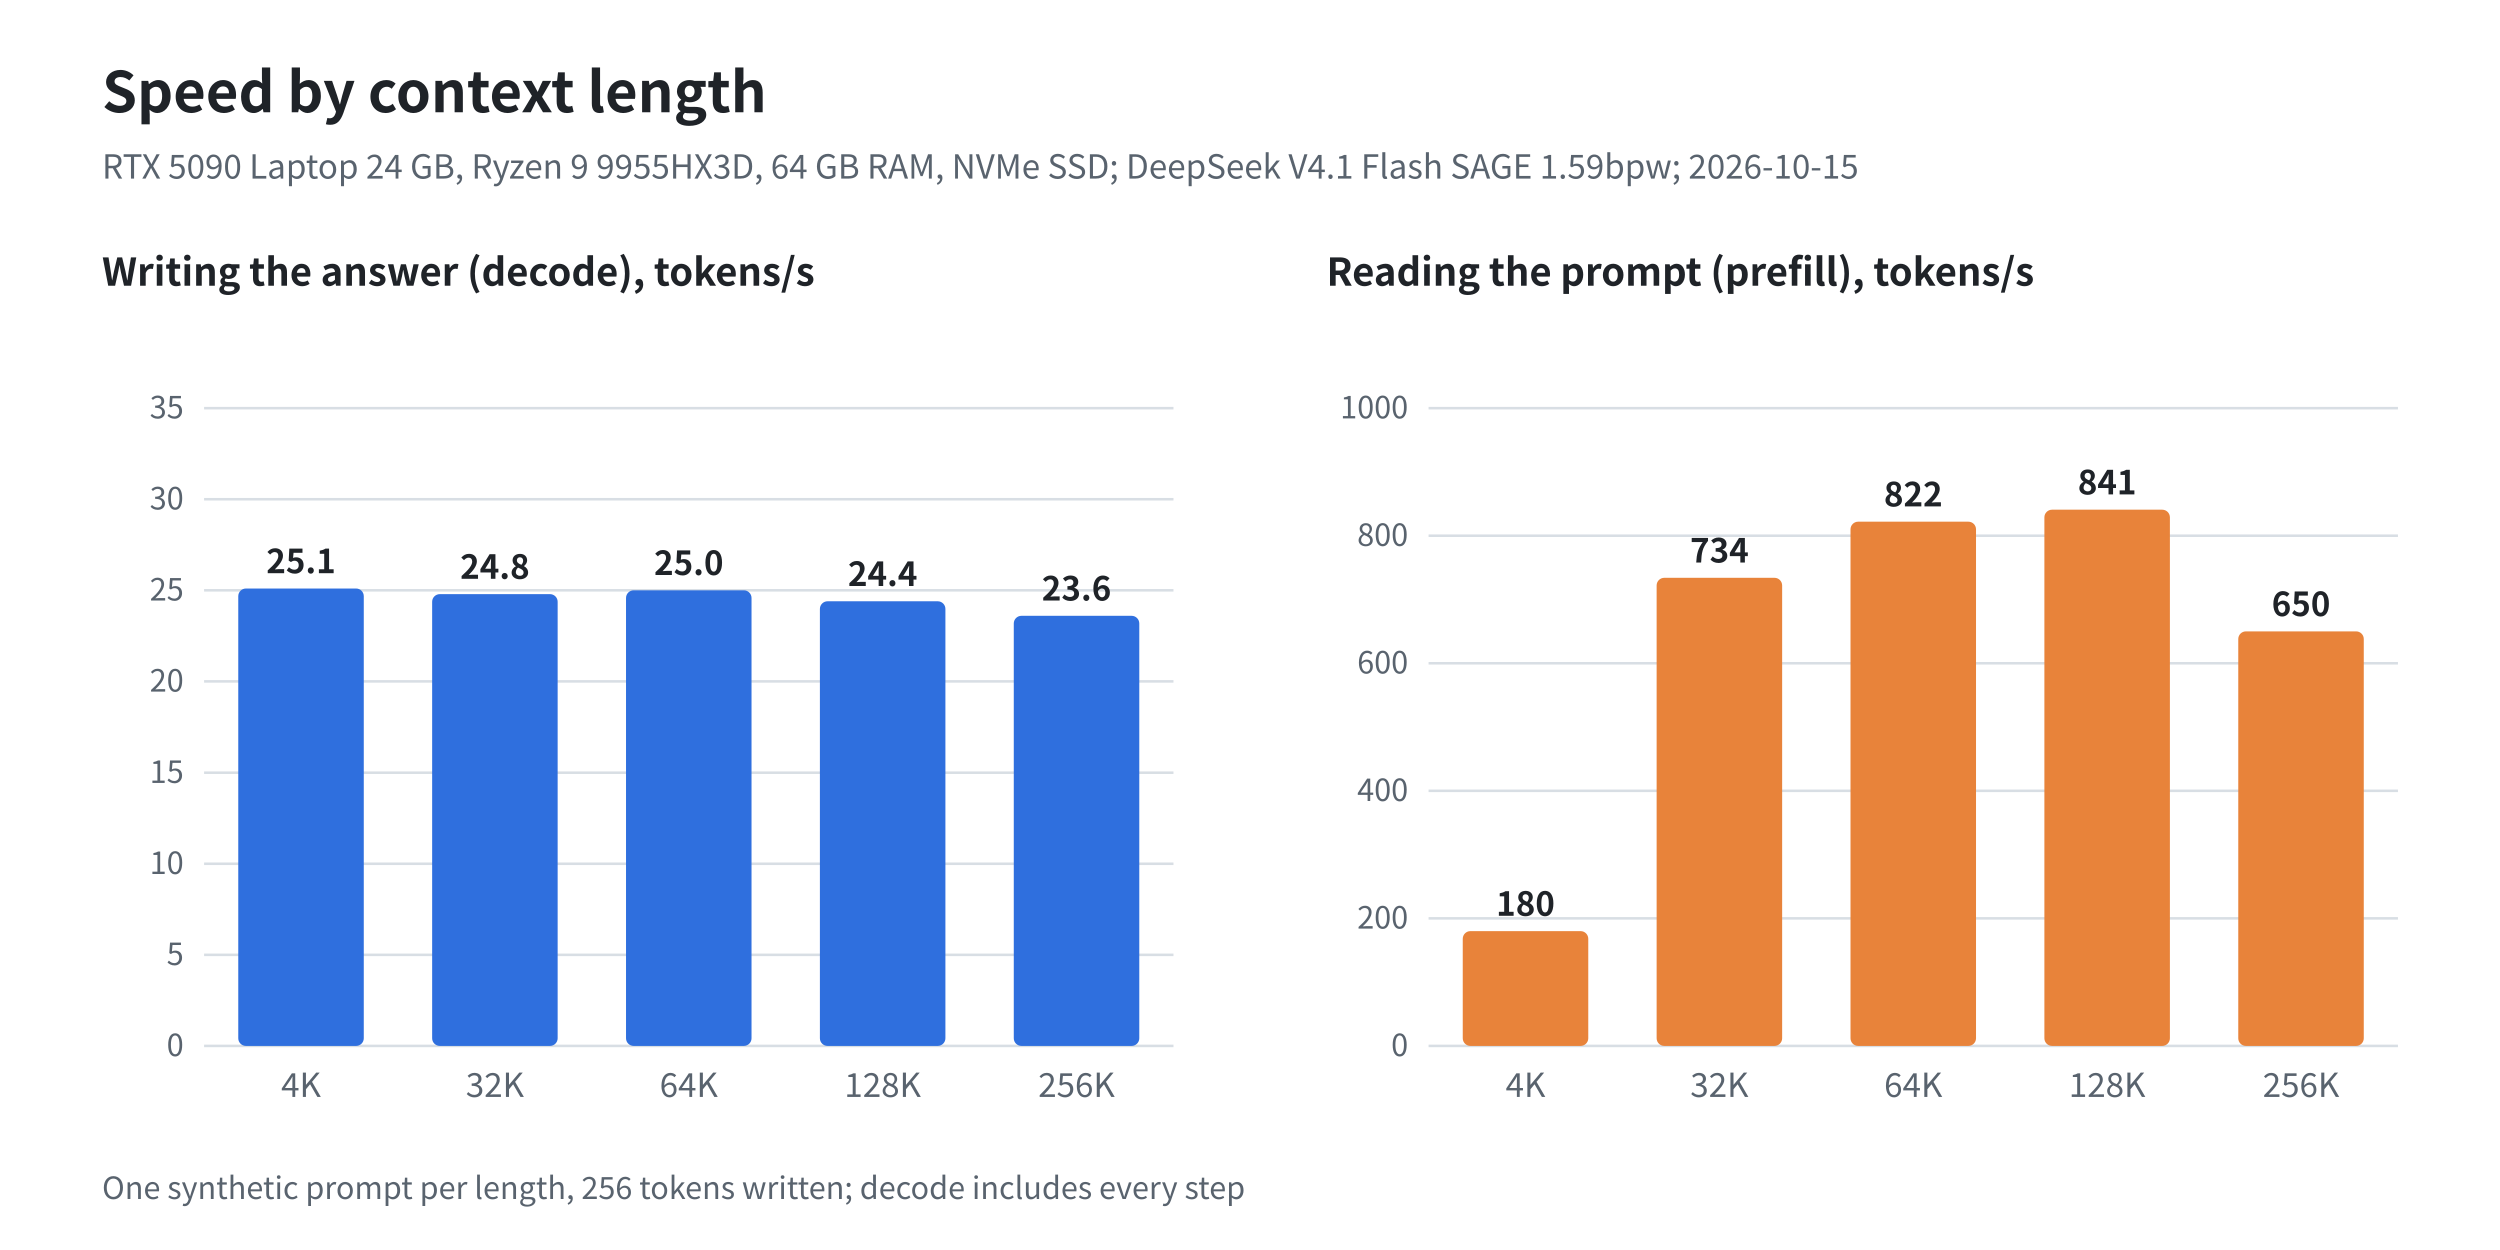
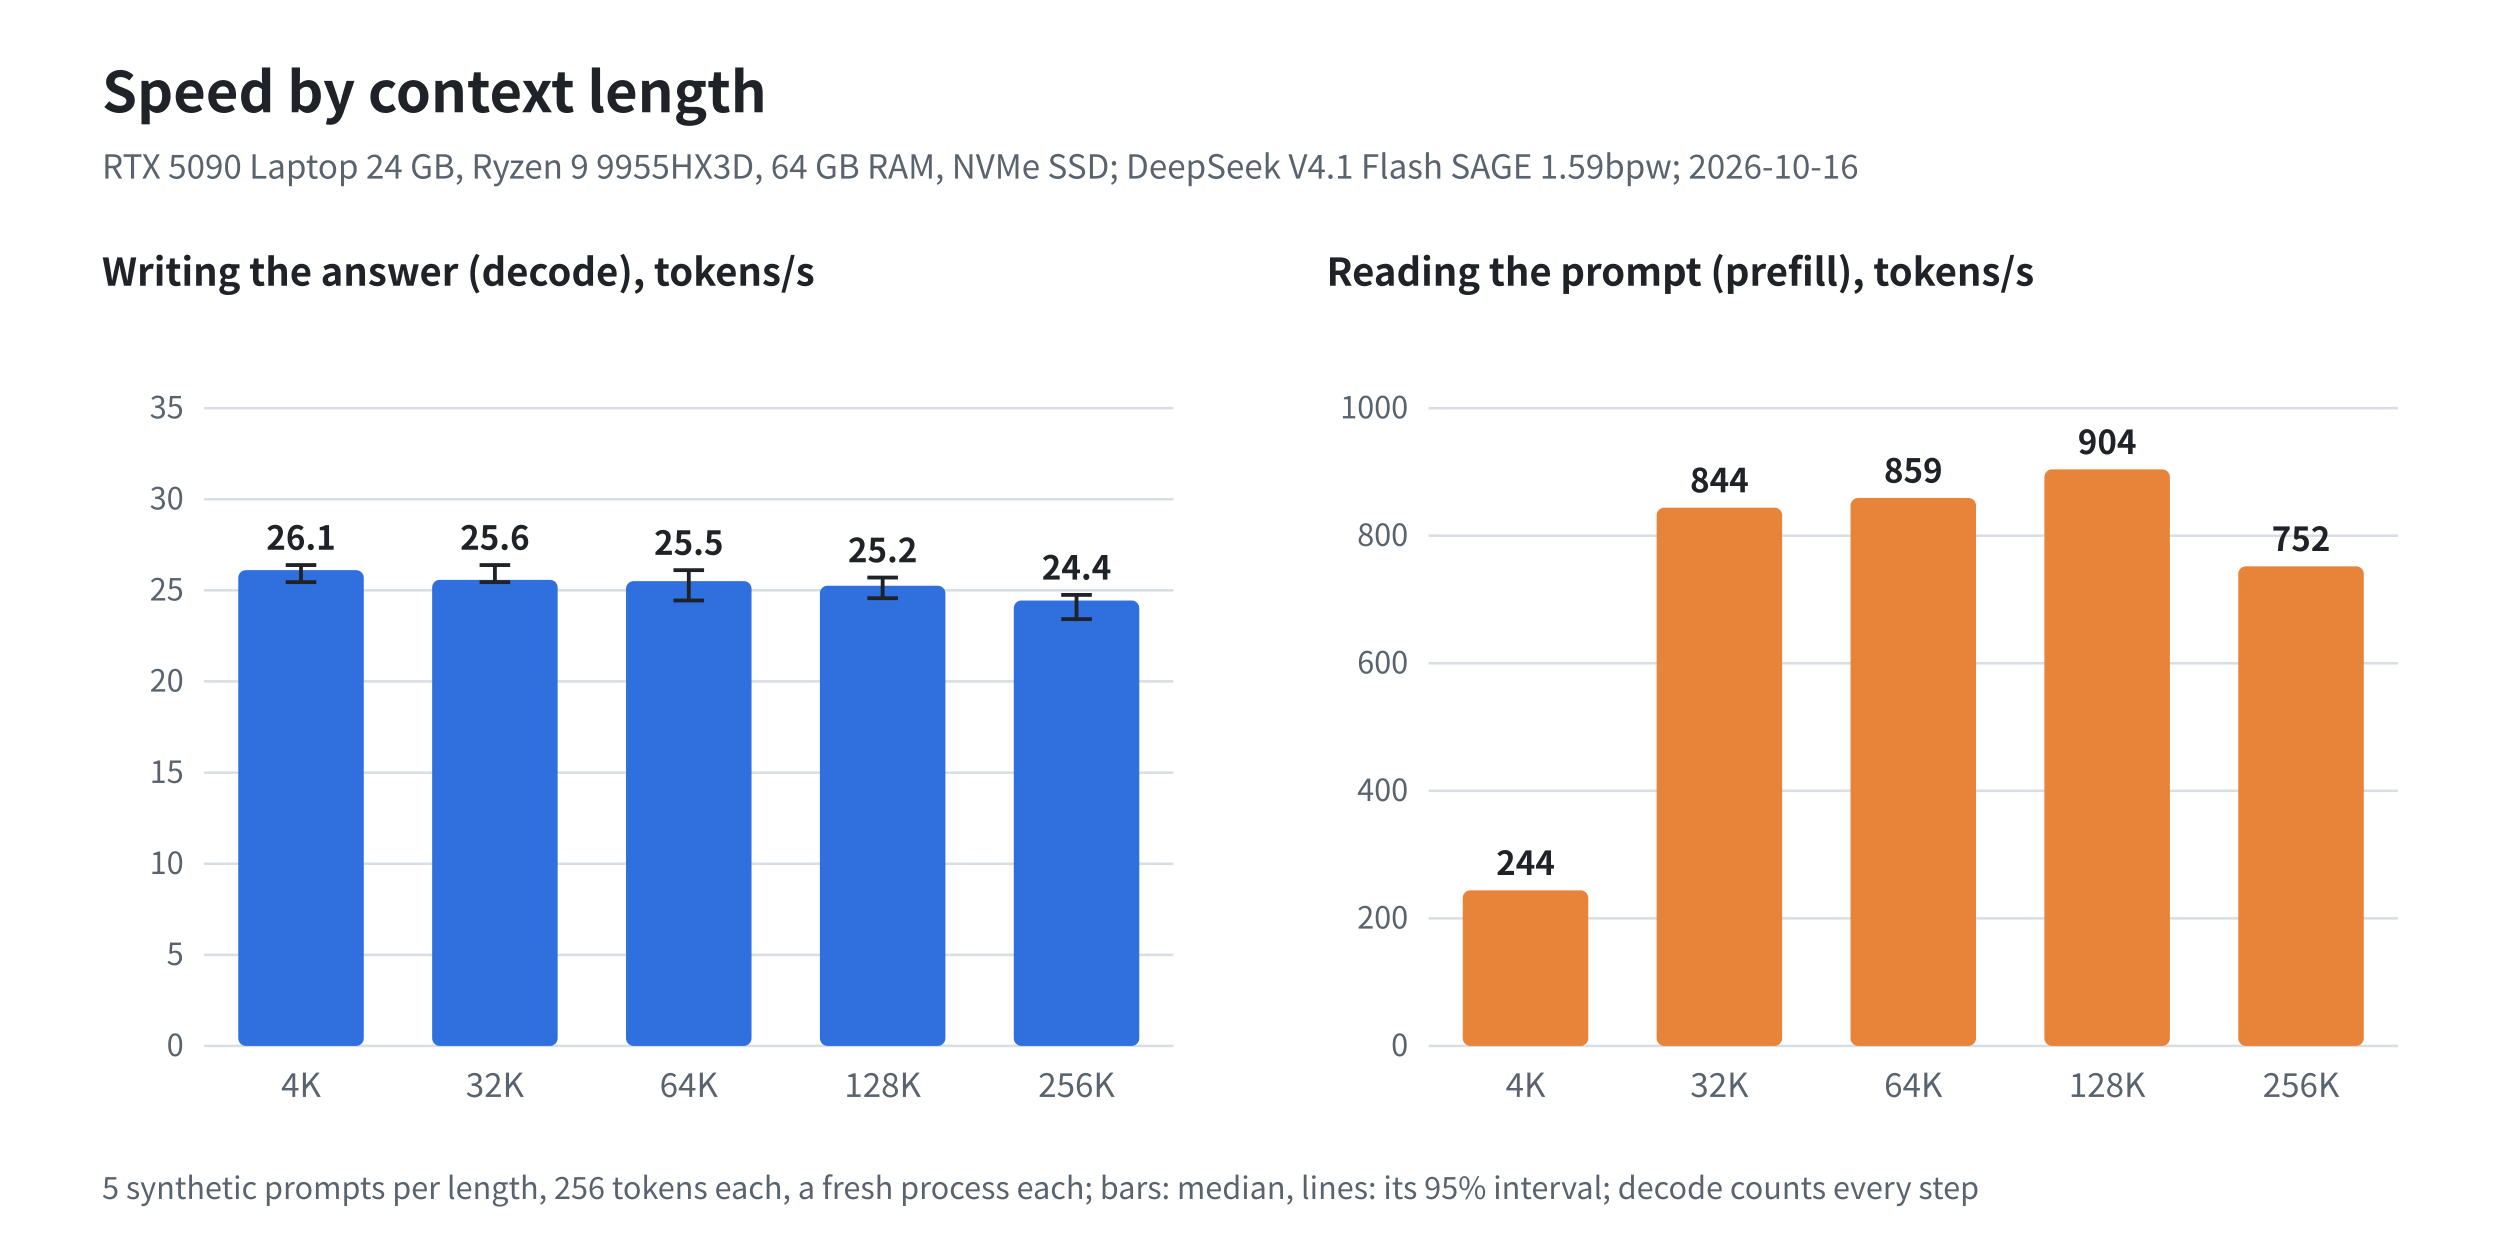
<svg xmlns="http://www.w3.org/2000/svg" viewBox="0 0 980 490" width="980" height="490" role="img" aria-label="Speed by context length">
  <rect width="980" height="490" fill="#ffffff" />
  <g font-family="-apple-system, BlinkMacSystemFont, 'Segoe UI', 'PingFang SC', 'Hiragino Sans GB', 'Microsoft YaHei', 'Noto Sans CJK SC', Roboto, Helvetica, Arial, sans-serif" fill="#1f2328">
    <text x="40.0" y="44.0" font-size="22" text-anchor="start" font-weight="700" fill="#1f2328">Speed by context length</text>
-     <text x="40.0" y="70.0" font-size="13" text-anchor="start" font-weight="400" fill="#59636e">RTX 5090 Laptop 24 GB, Ryzen 9 9955HX3D, 64 GB RAM, NVMe SSD; DeepSeek V4.1 Flash SAGE 1.59bpw; 2026-10-15</text>
+     <text x="40.0" y="70.0" font-size="13" text-anchor="start" font-weight="400" fill="#59636e">RTX 5090 Laptop 24 GB, Ryzen 9 9955HX3D, 64 GB RAM, NVMe SSD; DeepSeek V4.1 Flash SAGE 1.59bpw; 2026-10-16</text>
    <text x="40.0" y="112.0" font-size="15" text-anchor="start" font-weight="600" fill="#1f2328">Writing the answer (decode), tokens/s</text>
    <line x1="80" x2="460" y1="410.0" y2="410.0" stroke="#d8dee4" stroke-width="1" />
    <text x="72.0" y="414.0" font-size="12" text-anchor="end" font-weight="400" fill="#59636e">0</text>
    <line x1="80" x2="460" y1="374.3" y2="374.3" stroke="#d8dee4" stroke-width="1" />
    <text x="72.0" y="378.3" font-size="12" text-anchor="end" font-weight="400" fill="#59636e">5</text>
    <line x1="80" x2="460" y1="338.6" y2="338.6" stroke="#d8dee4" stroke-width="1" />
    <text x="72.0" y="342.6" font-size="12" text-anchor="end" font-weight="400" fill="#59636e">10</text>
    <line x1="80" x2="460" y1="302.9" y2="302.9" stroke="#d8dee4" stroke-width="1" />
    <text x="72.0" y="306.9" font-size="12" text-anchor="end" font-weight="400" fill="#59636e">15</text>
    <line x1="80" x2="460" y1="267.1" y2="267.1" stroke="#d8dee4" stroke-width="1" />
    <text x="72.0" y="271.1" font-size="12" text-anchor="end" font-weight="400" fill="#59636e">20</text>
    <line x1="80" x2="460" y1="231.4" y2="231.4" stroke="#d8dee4" stroke-width="1" />
    <text x="72.0" y="235.4" font-size="12" text-anchor="end" font-weight="400" fill="#59636e">25</text>
    <line x1="80" x2="460" y1="195.7" y2="195.7" stroke="#d8dee4" stroke-width="1" />
    <text x="72.0" y="199.7" font-size="12" text-anchor="end" font-weight="400" fill="#59636e">30</text>
    <line x1="80" x2="460" y1="160.0" y2="160.0" stroke="#d8dee4" stroke-width="1" />
    <text x="72.0" y="164.0" font-size="12" text-anchor="end" font-weight="400" fill="#59636e">35</text>
-     <rect x="93.4" y="230.7" width="49.2" height="179.3" rx="3" fill="#2f6fde" />
-     <text x="118.0" y="224.7" font-size="13" text-anchor="middle" font-weight="600" fill="#1f2328">25.1</text>
+     <rect x="93.4" y="223.5" width="49.2" height="186.5" rx="3" fill="#2f6fde" />
+     <path d="M118.0 228.2V221.5M112.0 228.2h12M112.0 221.5h12" stroke="#1f2328" stroke-width="1.5" fill="none" />
+     <text x="118.0" y="215.5" font-size="13" text-anchor="middle" font-weight="600" fill="#1f2328">26.1</text>
    <text x="118.0" y="430.0" font-size="13" text-anchor="middle" font-weight="400" fill="#59636e">4K</text>
-     <rect x="169.4" y="232.9" width="49.2" height="177.1" rx="3" fill="#2f6fde" />
-     <text x="194.0" y="226.9" font-size="13" text-anchor="middle" font-weight="600" fill="#1f2328">24.8</text>
+     <rect x="169.4" y="227.3" width="49.2" height="182.7" rx="3" fill="#2f6fde" />
+     <path d="M194.0 228.2V221.5M188.0 228.2h12M188.0 221.5h12" stroke="#1f2328" stroke-width="1.5" fill="none" />
+     <text x="194.0" y="215.5" font-size="13" text-anchor="middle" font-weight="600" fill="#1f2328">25.6</text>
    <text x="194.0" y="430.0" font-size="13" text-anchor="middle" font-weight="400" fill="#59636e">32K</text>
-     <rect x="245.4" y="231.4" width="49.2" height="178.6" rx="3" fill="#2f6fde" />
-     <text x="270.0" y="225.4" font-size="13" text-anchor="middle" font-weight="600" fill="#1f2328">25.0</text>
+     <rect x="245.4" y="227.8" width="49.2" height="182.2" rx="3" fill="#2f6fde" />
+     <path d="M270.0 235.4V223.5M264.0 235.4h12M264.0 223.5h12" stroke="#1f2328" stroke-width="1.5" fill="none" />
+     <text x="270.0" y="217.5" font-size="13" text-anchor="middle" font-weight="600" fill="#1f2328">25.5</text>
    <text x="270.0" y="430.0" font-size="13" text-anchor="middle" font-weight="400" fill="#59636e">64K</text>
-     <rect x="321.4" y="235.7" width="49.2" height="174.3" rx="3" fill="#2f6fde" />
-     <text x="346.0" y="229.7" font-size="13" text-anchor="middle" font-weight="600" fill="#1f2328">24.4</text>
+     <rect x="321.4" y="229.6" width="49.2" height="180.4" rx="3" fill="#2f6fde" />
+     <path d="M346.0 234.5V226.4M340.0 234.5h12M340.0 226.4h12" stroke="#1f2328" stroke-width="1.5" fill="none" />
+     <text x="346.0" y="220.4" font-size="13" text-anchor="middle" font-weight="600" fill="#1f2328">25.2</text>
    <text x="346.0" y="430.0" font-size="13" text-anchor="middle" font-weight="400" fill="#59636e">128K</text>
-     <rect x="397.4" y="241.4" width="49.2" height="168.6" rx="3" fill="#2f6fde" />
-     <text x="422.0" y="235.4" font-size="13" text-anchor="middle" font-weight="600" fill="#1f2328">23.6</text>
+     <rect x="397.4" y="235.4" width="49.2" height="174.6" rx="3" fill="#2f6fde" />
+     <path d="M422.0 242.7V233.2M416.0 242.7h12M416.0 233.2h12" stroke="#1f2328" stroke-width="1.5" fill="none" />
+     <text x="422.0" y="227.2" font-size="13" text-anchor="middle" font-weight="600" fill="#1f2328">24.4</text>
    <text x="422.0" y="430.0" font-size="13" text-anchor="middle" font-weight="400" fill="#59636e">256K</text>
    <text x="520.0" y="112.0" font-size="15" text-anchor="start" font-weight="600" fill="#1f2328">Reading the prompt (prefill), tokens/s</text>
    <line x1="560" x2="940" y1="410.0" y2="410.0" stroke="#d8dee4" stroke-width="1" />
    <text x="552.0" y="414.0" font-size="12" text-anchor="end" font-weight="400" fill="#59636e">0</text>
    <line x1="560" x2="940" y1="360.0" y2="360.0" stroke="#d8dee4" stroke-width="1" />
    <text x="552.0" y="364.0" font-size="12" text-anchor="end" font-weight="400" fill="#59636e">200</text>
    <line x1="560" x2="940" y1="310.0" y2="310.0" stroke="#d8dee4" stroke-width="1" />
    <text x="552.0" y="314.0" font-size="12" text-anchor="end" font-weight="400" fill="#59636e">400</text>
    <line x1="560" x2="940" y1="260.0" y2="260.0" stroke="#d8dee4" stroke-width="1" />
    <text x="552.0" y="264.0" font-size="12" text-anchor="end" font-weight="400" fill="#59636e">600</text>
    <line x1="560" x2="940" y1="210.0" y2="210.0" stroke="#d8dee4" stroke-width="1" />
    <text x="552.0" y="214.0" font-size="12" text-anchor="end" font-weight="400" fill="#59636e">800</text>
    <line x1="560" x2="940" y1="160.0" y2="160.0" stroke="#d8dee4" stroke-width="1" />
    <text x="552.0" y="164.0" font-size="12" text-anchor="end" font-weight="400" fill="#59636e">1000</text>
-     <rect x="573.4" y="365.0" width="49.2" height="45.0" rx="3" fill="#e8833a" />
-     <text x="598.0" y="359.0" font-size="13" text-anchor="middle" font-weight="600" fill="#1f2328">180</text>
+     <rect x="573.4" y="349.0" width="49.2" height="61.0" rx="3" fill="#e8833a" />
+     <text x="598.0" y="343.0" font-size="13" text-anchor="middle" font-weight="600" fill="#1f2328">244</text>
    <text x="598.0" y="430.0" font-size="13" text-anchor="middle" font-weight="400" fill="#59636e">4K</text>
-     <rect x="649.4" y="226.5" width="49.2" height="183.5" rx="3" fill="#e8833a" />
-     <text x="674.0" y="220.5" font-size="13" text-anchor="middle" font-weight="600" fill="#1f2328">734</text>
+     <rect x="649.4" y="199.0" width="49.2" height="211.0" rx="3" fill="#e8833a" />
+     <text x="674.0" y="193.0" font-size="13" text-anchor="middle" font-weight="600" fill="#1f2328">844</text>
    <text x="674.0" y="430.0" font-size="13" text-anchor="middle" font-weight="400" fill="#59636e">32K</text>
-     <rect x="725.4" y="204.5" width="49.2" height="205.5" rx="3" fill="#e8833a" />
-     <text x="750.0" y="198.5" font-size="13" text-anchor="middle" font-weight="600" fill="#1f2328">822</text>
+     <rect x="725.4" y="195.2" width="49.2" height="214.8" rx="3" fill="#e8833a" />
+     <text x="750.0" y="189.2" font-size="13" text-anchor="middle" font-weight="600" fill="#1f2328">859</text>
    <text x="750.0" y="430.0" font-size="13" text-anchor="middle" font-weight="400" fill="#59636e">64K</text>
-     <rect x="801.4" y="199.8" width="49.2" height="210.2" rx="3" fill="#e8833a" />
-     <text x="826.0" y="193.8" font-size="13" text-anchor="middle" font-weight="600" fill="#1f2328">841</text>
+     <rect x="801.4" y="184.0" width="49.2" height="226.0" rx="3" fill="#e8833a" />
+     <text x="826.0" y="178.0" font-size="13" text-anchor="middle" font-weight="600" fill="#1f2328">904</text>
    <text x="826.0" y="430.0" font-size="13" text-anchor="middle" font-weight="400" fill="#59636e">128K</text>
-     <rect x="877.4" y="247.5" width="49.2" height="162.5" rx="3" fill="#e8833a" />
-     <text x="902.0" y="241.5" font-size="13" text-anchor="middle" font-weight="600" fill="#1f2328">650</text>
+     <rect x="877.4" y="222.0" width="49.2" height="188.0" rx="3" fill="#e8833a" />
+     <text x="902.0" y="216.0" font-size="13" text-anchor="middle" font-weight="600" fill="#1f2328">752</text>
    <text x="902.0" y="430.0" font-size="13" text-anchor="middle" font-weight="400" fill="#59636e">256K</text>
-     <text x="40.0" y="470.0" font-size="12" text-anchor="start" font-weight="400" fill="#59636e">One synthetic prompt per length, 256 tokens written; decode includes every step</text>
+     <text x="40.0" y="470.0" font-size="12" text-anchor="start" font-weight="400" fill="#59636e">5 synthetic prompts per length, 256 tokens each, a fresh process each; bars: median, lines: its 95% interval; decode counts every step</text>
  </g>
</svg>
